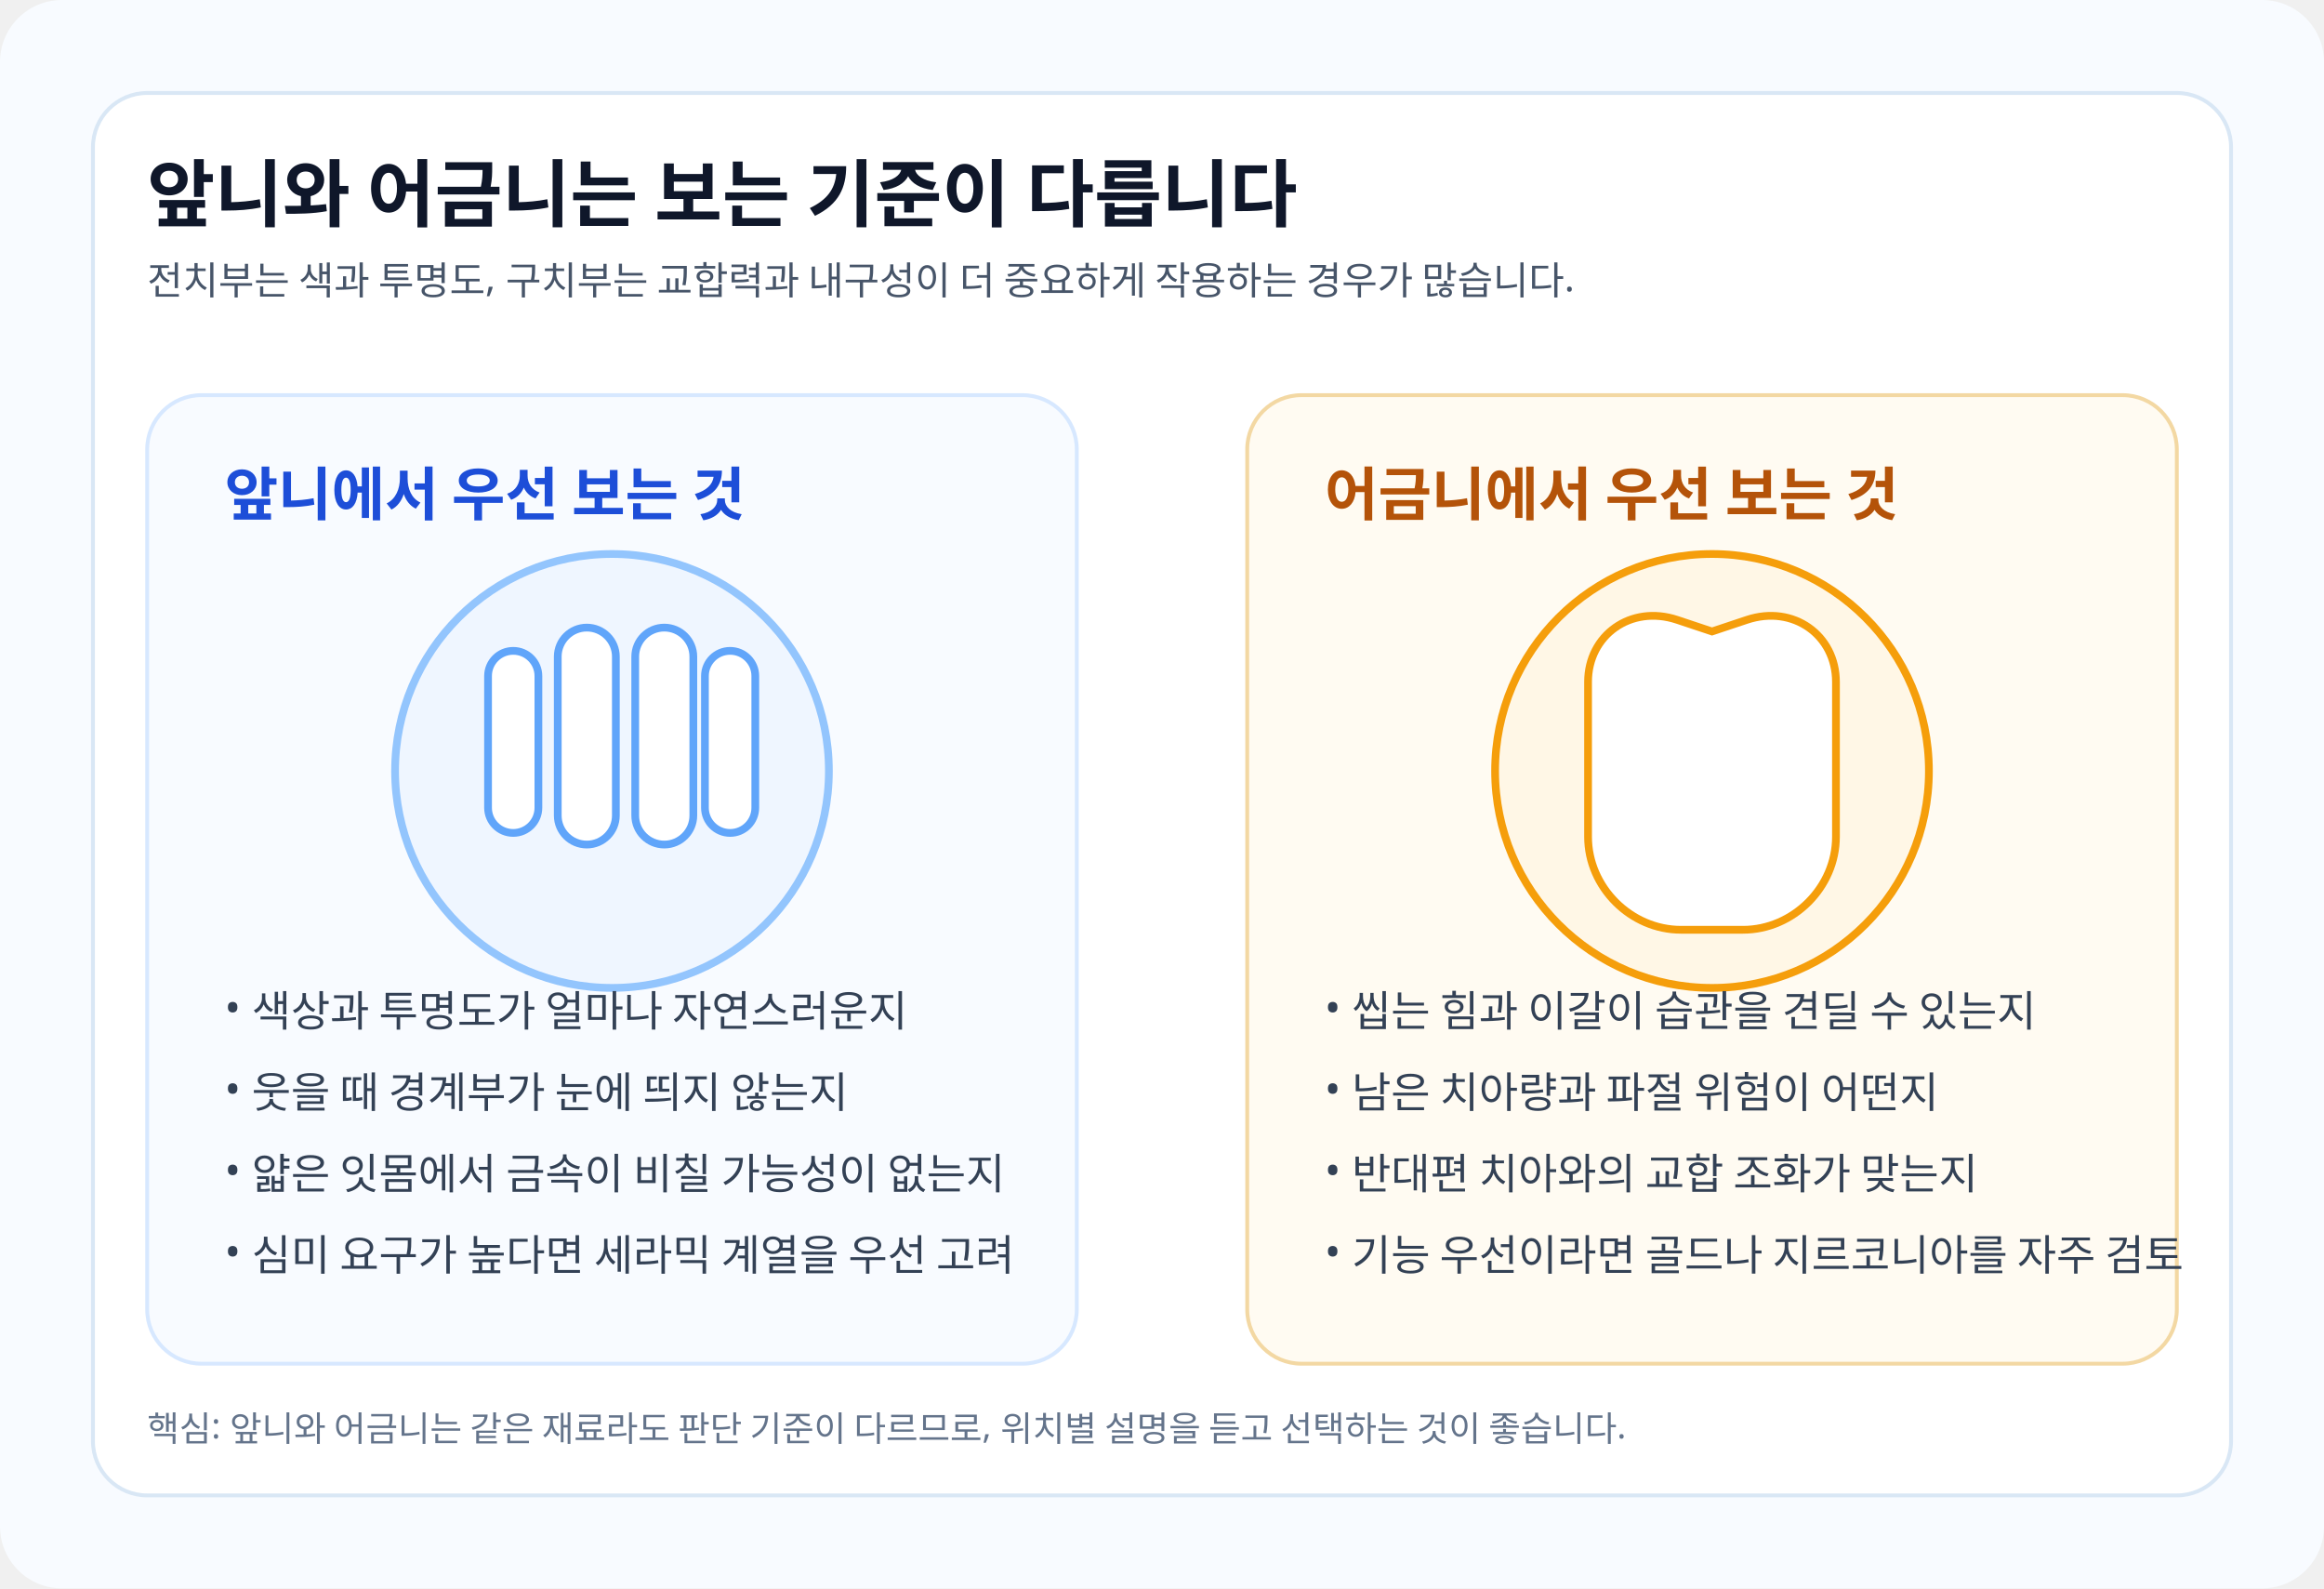
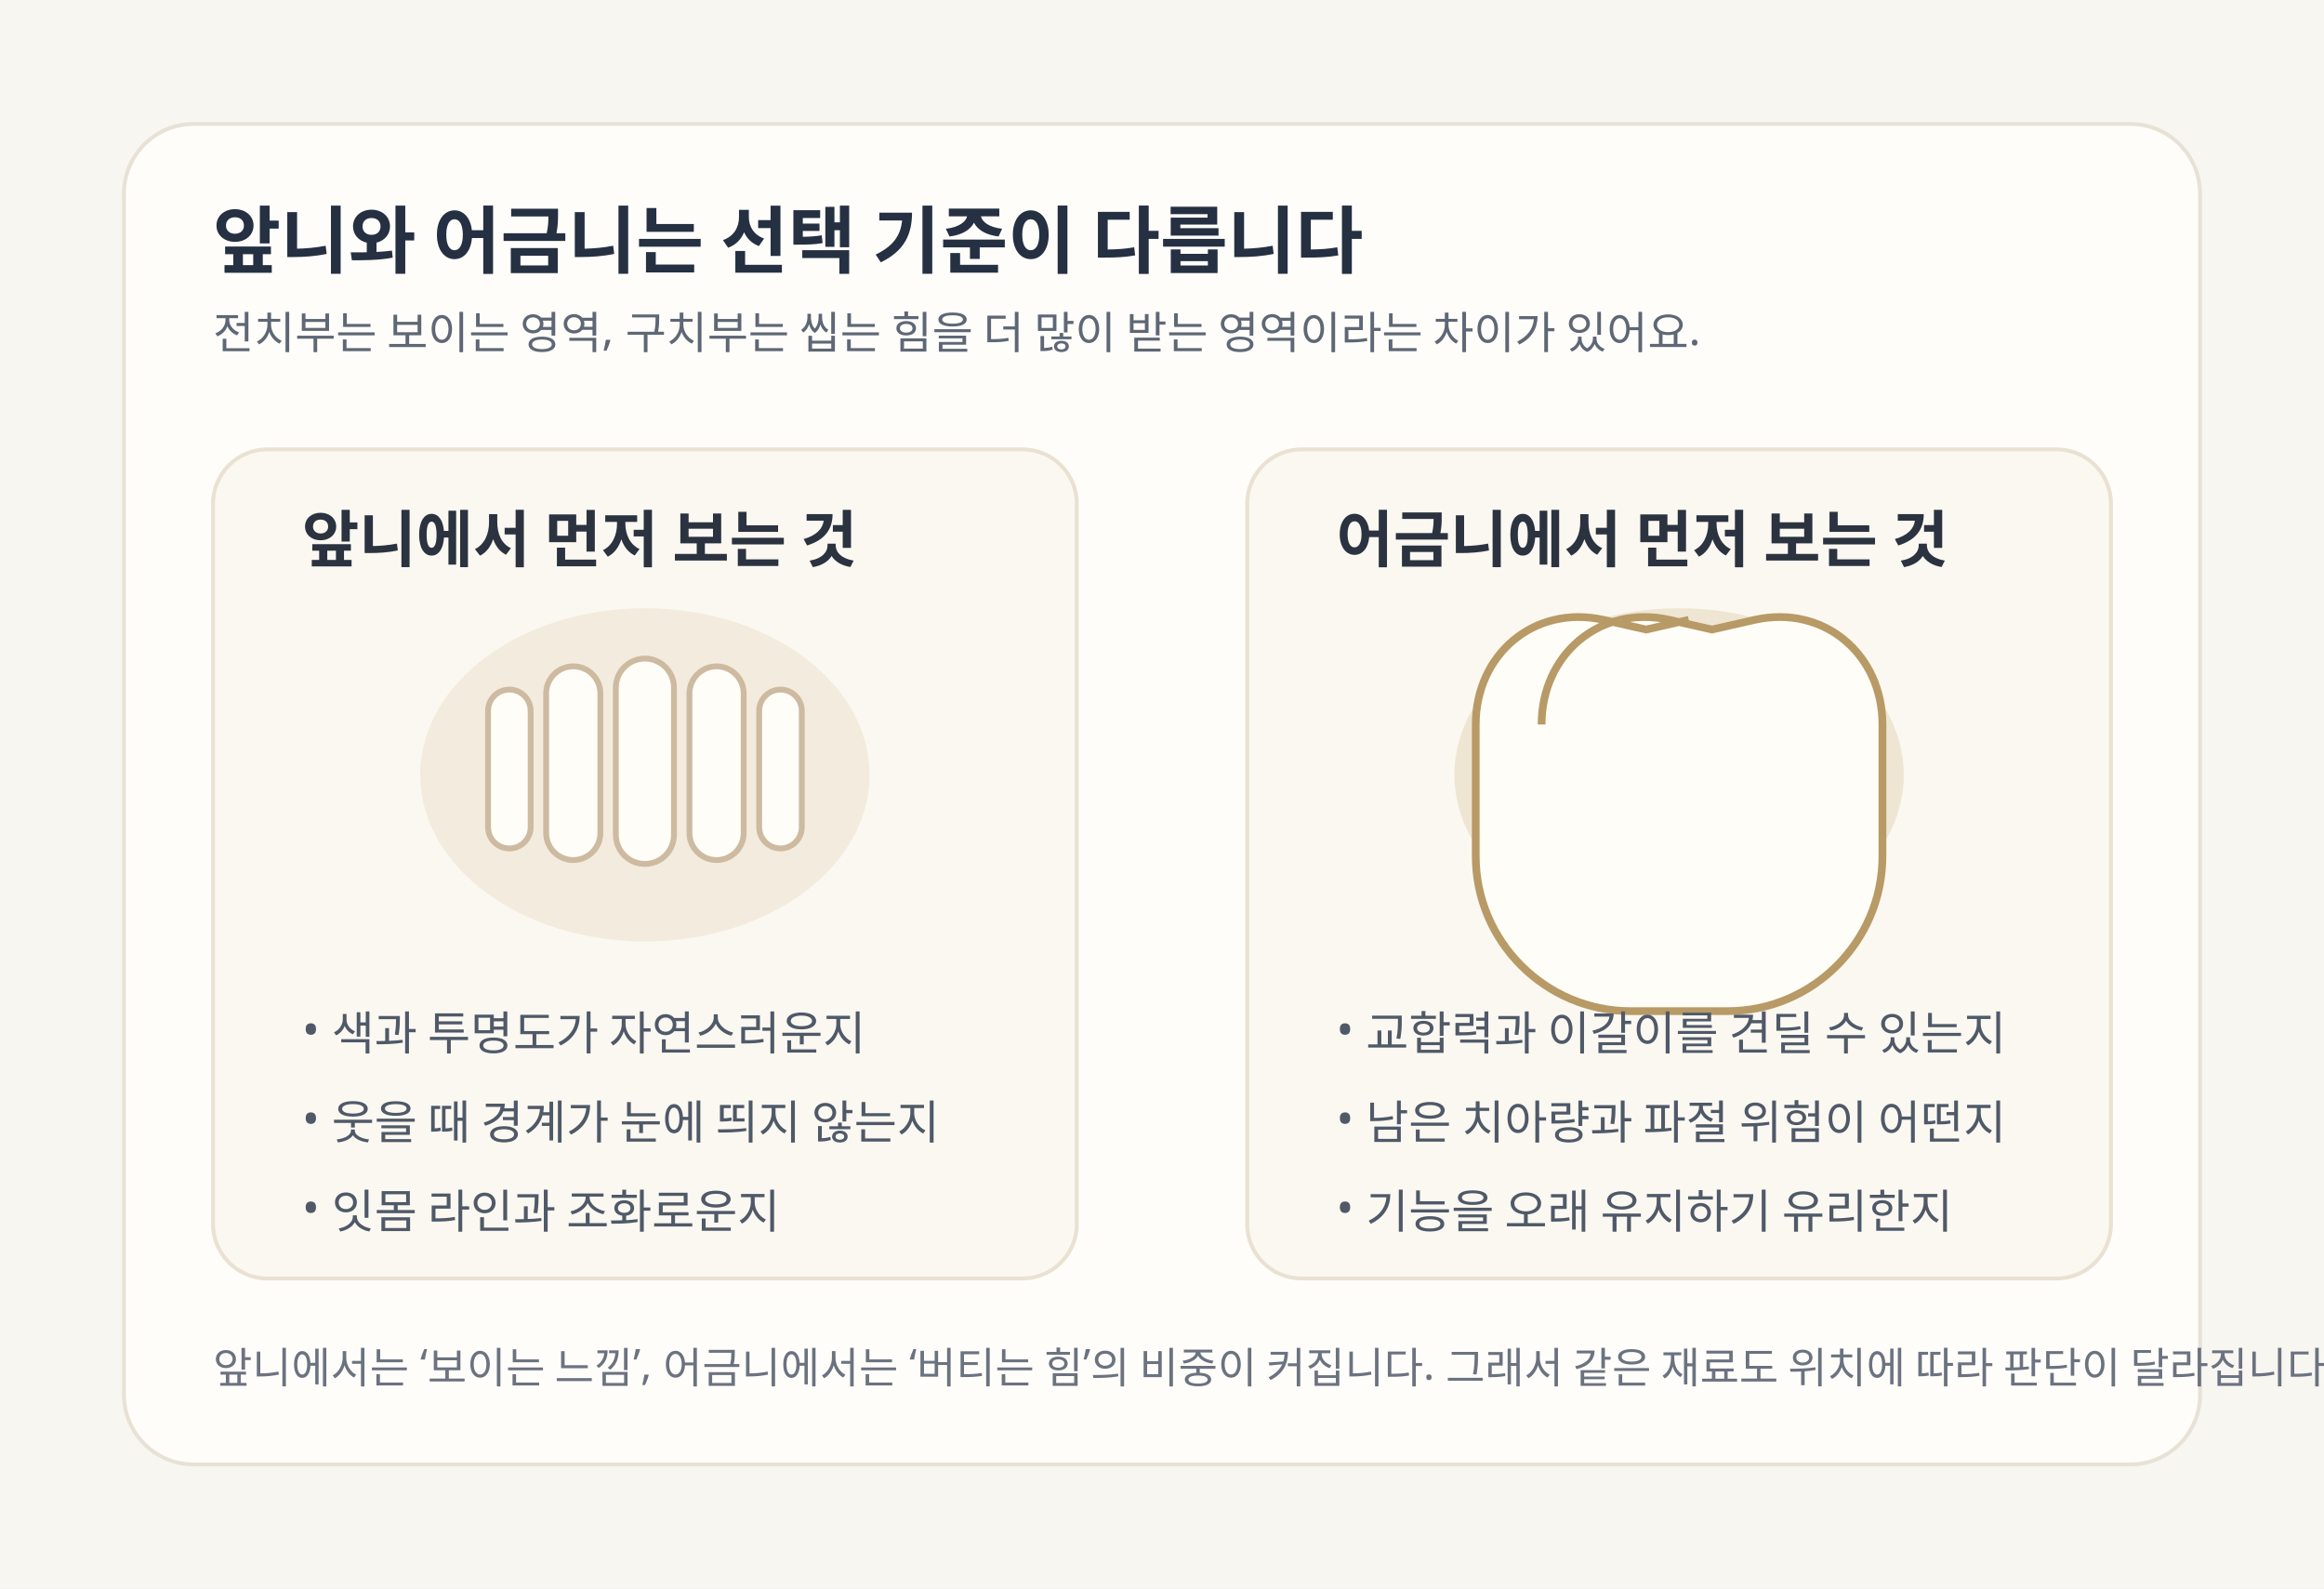
<svg xmlns="http://www.w3.org/2000/svg" width="1200" height="820" viewBox="0 0 1200 820" fill="none">
-   <rect width="1200" height="820" rx="32" fill="#F8FBFF" />
-   <rect x="48" y="48" width="1104" height="724" rx="28" fill="white" stroke="#D9E7F5" stroke-width="2" />
-   <text x="76" y="114" fill="#0F172A" font-family="Pretendard, sans-serif" font-size="38" font-weight="700">앞니와 어금니는 보는 기준이 다릅니다</text>
-   <text x="76" y="152" fill="#475569" font-family="Pretendard, sans-serif" font-size="20">전치부는 색과 투명도, 구치부는 교합력과 내구성이 더 중요하게 작용하는 경우가 많습니다.</text>
-   <rect x="76" y="204" width="480" height="500" rx="28" fill="#F8FBFF" stroke="#D7E8FF" stroke-width="2" />
-   <text x="116" y="266" fill="#1D4ED8" font-family="Pretendard, sans-serif" font-size="30" font-weight="700">앞니에서 우선 보는 것</text>
-   <circle cx="316" cy="398" r="112" fill="#EFF6FF" stroke="#93C5FD" stroke-width="4" />
-   <rect x="252" y="336" width="26" height="94" rx="13" fill="#FFFFFF" stroke="#60A5FA" stroke-width="4" />
-   <rect x="288" y="324" width="30" height="112" rx="15" fill="#FFFFFF" stroke="#60A5FA" stroke-width="4" />
-   <rect x="328" y="324" width="30" height="112" rx="15" fill="#FFFFFF" stroke="#60A5FA" stroke-width="4" />
-   <rect x="364" y="336" width="26" height="94" rx="13" fill="#FFFFFF" stroke="#60A5FA" stroke-width="4" />
-   <g fill="#334155" font-family="Pretendard, sans-serif" font-size="22">
-     <text x="116" y="528">• 색상과 투명도가 얼마나 자연스러운지</text>
-     <text x="116" y="570">• 웃을 때 경계부가 눈에 띄지 않는지</text>
-     <text x="116" y="612">• 얇은 잇몸에서 금속이 비칠 가능성이 없는지</text>
-     <text x="116" y="654">• 심미 요구가 높다면 세라믹 계열을 우선 고려</text>
+   <rect width="1200" height="820" fill="#F8F6F1" />
+   <rect x="64" y="64" width="1072" height="692" rx="36" fill="#FFFDFA" stroke="#E8E1D6" stroke-width="2" />
+   <text x="110" y="138" fill="#253042" font-family="Pretendard, sans-serif" font-size="38" font-weight="700">앞니와 어금니는 선택 기준이 다릅니다</text>
+   <text x="110" y="180" fill="#5E6775" font-family="Pretendard, sans-serif" font-size="23">전치부는 보이는 영역, 구치부는 씹는 힘을 더 많이 받는 영역이라는 차이가 있어요.</text>
+   <rect x="110" y="232" width="446" height="428" rx="28" fill="#FBF8F1" stroke="#E9E1D2" stroke-width="2" />
+   <rect x="644" y="232" width="446" height="428" rx="28" fill="#FBF8F1" stroke="#E9E1D2" stroke-width="2" />
+   <text x="156" y="290" fill="#2B3340" font-family="Pretendard, sans-serif" font-size="32" font-weight="700">앞니에서 먼저 보는 것</text>
+   <text x="690" y="290" fill="#2B3340" font-family="Pretendard, sans-serif" font-size="32" font-weight="700">어금니에서 먼저 보는 것</text>
+   <ellipse cx="333" cy="400" rx="116" ry="86" fill="#F3EBDD" />
+   <rect x="252" y="356" width="22" height="82" rx="11" fill="#FFFDF8" stroke="#CDBAA0" stroke-width="3" />
+   <rect x="282" y="344" width="28" height="100" rx="14" fill="#FFFDF8" stroke="#CDBAA0" stroke-width="3" />
+   <rect x="318" y="340" width="30" height="106" rx="15" fill="#FFFDF8" stroke="#CDBAA0" stroke-width="3" />
+   <rect x="356" y="344" width="28" height="100" rx="14" fill="#FFFDF8" stroke="#CDBAA0" stroke-width="3" />
+   <rect x="392" y="356" width="22" height="82" rx="11" fill="#FFFDF8" stroke="#CDBAA0" stroke-width="3" />
+   <ellipse cx="867" cy="400" rx="116" ry="86" fill="#EFE5D3" />
+   <path d="M796 374C796 338 826 312 862 320L884 325L906 320C942 312 972 338 972 374V442C972 486 936 522 892 522H842C798 522 762 486 762 442V374C762 338 792 312 828 320L850 325L872 320" fill="#FFFDF8" stroke="#B89A67" stroke-width="4" />
+   <g fill="#4F5968" font-family="Pretendard, sans-serif" font-size="24">
+     <text x="156" y="540">• 색과 투명도가 자연스러운지</text>
+     <text x="156" y="586">• 웃을 때 경계가 눈에 띄지 않는지</text>
+     <text x="156" y="632">• 잇몸 라인과 조화로운지</text>
+     <text x="690" y="540">• 교합력과 이갈이를 견딜 수 있는지</text>
+     <text x="690" y="586">• 남은 치아량과 파절 위험이 어떤지</text>
+     <text x="690" y="632">• 기능을 오래 유지하기 유리한지</text>
  </g>
-   <rect x="644" y="204" width="480" height="500" rx="28" fill="#FFFBF2" stroke="#F3D8A3" stroke-width="2" />
-   <text x="684" y="266" fill="#B45309" font-family="Pretendard, sans-serif" font-size="30" font-weight="700">어금니에서 우선 보는 것</text>
-   <circle cx="884" cy="398" r="112" fill="#FFF7E6" stroke="#F59E0B" stroke-width="4" />
-   <path d="M820 352C820 328 842 312 866 320L884 326L902 320C926 312 948 328 948 352V432C948 458 926 480 900 480H868C842 480 820 458 820 432V352Z" fill="#FFFFFF" stroke="#F59E0B" stroke-width="4" />
-   <g fill="#334155" font-family="Pretendard, sans-serif" font-size="22">
-     <text x="684" y="528">• 씹는 힘과 이갈이 습관을 견딜 수 있는지</text>
-     <text x="684" y="570">• 남은 치아량과 파절 위험이 어떤지</text>
-     <text x="684" y="612">• 반대편 치아와의 교합 조화가 맞는지</text>
-     <text x="684" y="654">• 기능 우선이라면 골드나 지르코니아를 자주 검토</text>
-   </g>
-   <text x="76" y="744" fill="#64748B" font-family="Pretendard, sans-serif" font-size="18">핵심: 앞니와 어금니는 같은 재료라도 판단 기준이 다르므로, 위치별 설명을 듣고 선택하는 것이 좋습니다.</text>
+   <text x="110" y="714" fill="#6B7280" font-family="Pretendard, sans-serif" font-size="22">앞니에서는 ‘보이는 느낌’, 어금니에서는 ‘버티는 힘’의 비중이 커집니다. 그래서 같은 재료도 위치에 따라 판단이 달라집니다.</text>
</svg>
